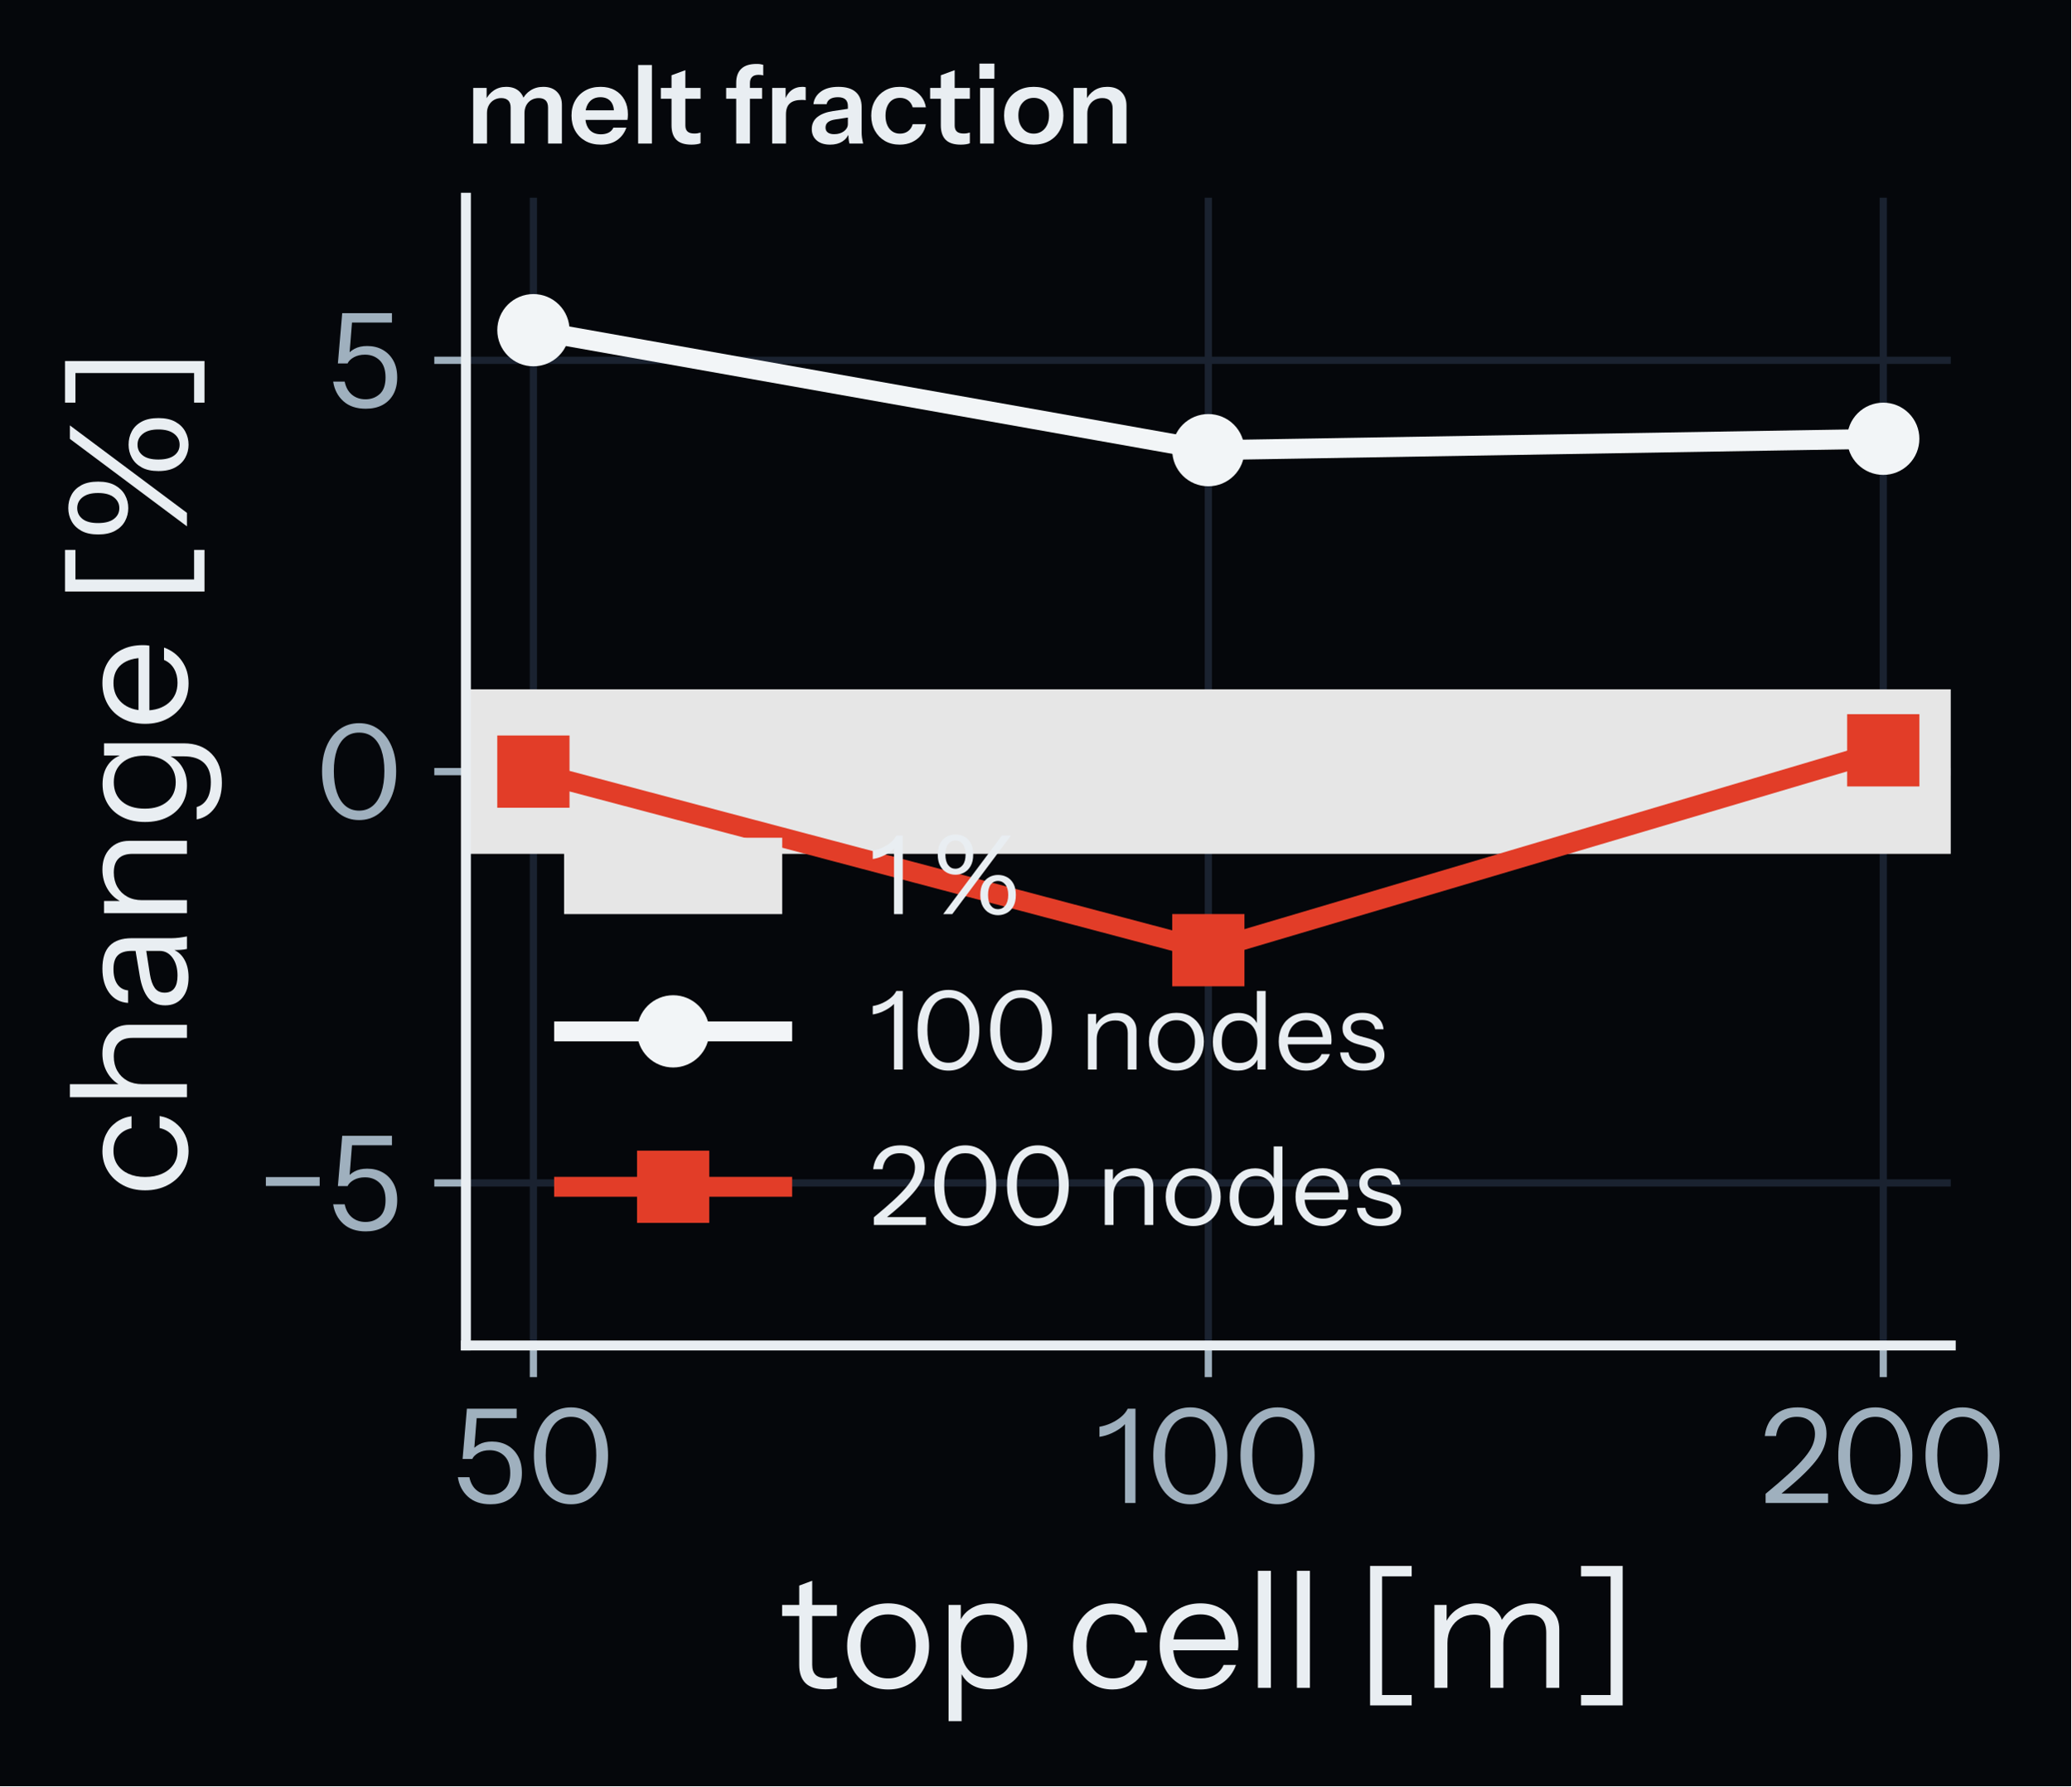
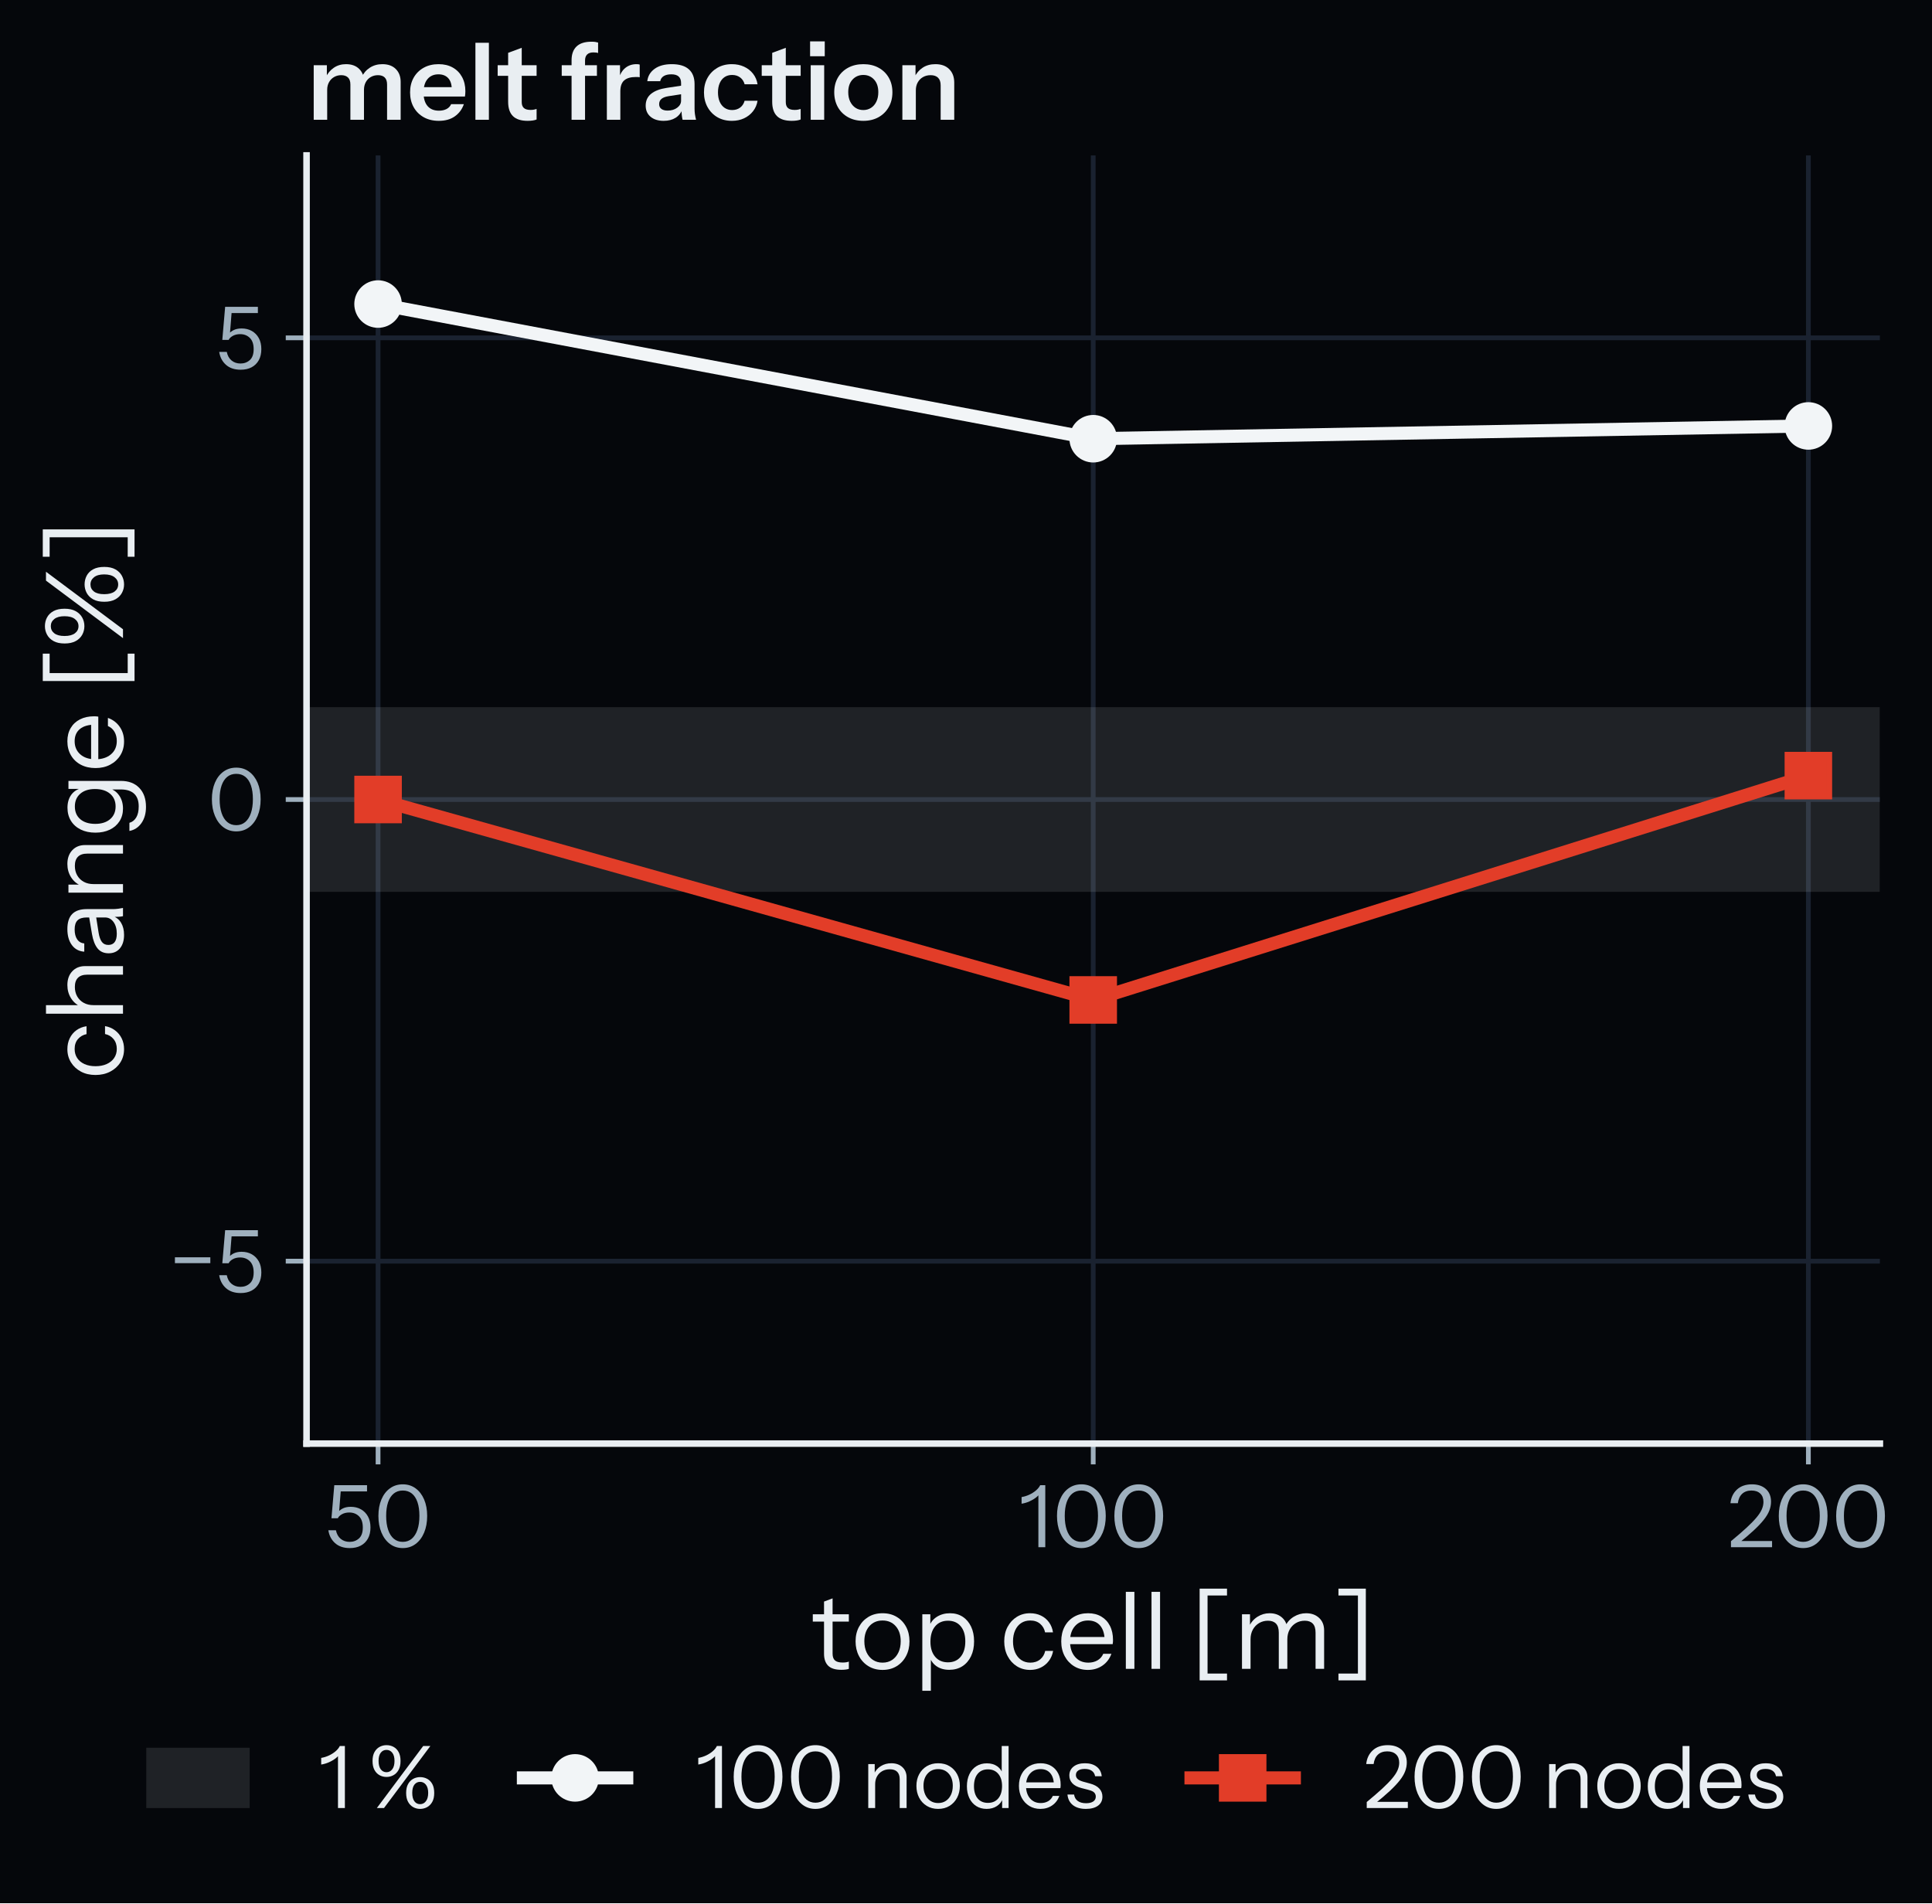
- <svg xmlns="http://www.w3.org/2000/svg" xmlns:xlink="http://www.w3.org/1999/xlink" width="229.352pt" height="197.797pt" viewBox="0 0 229.352 197.797" version="1.1">
+ <svg xmlns="http://www.w3.org/2000/svg" xmlns:xlink="http://www.w3.org/1999/xlink" width="325.161pt" height="320.35pt" viewBox="0 0 325.161 320.35" version="1.1">
  <defs>
    <style type="text/css">*{stroke-linejoin: round; stroke-linecap: butt}</style>
  </defs>
  <g id="figure_1">
    <g id="patch_1">
-       <path d="M 0 197.797  L 229.352 197.797  L 229.352 0  L 0 0  z " style="fill: #05070b" />
+       <path d="M 0 320.35  L 325.161 320.35  L 325.161 0  L 0 0  z " style="fill: #05070b" />
    </g>
    <g id="axes_1">
      <g id="patch_2">
-         <path d="M 51.593 148.995  L 216.019 148.995  L 216.019 21.897  L 51.593 21.897  z " style="fill: #05070b" />
+         <path d="M 51.593 242.985  L 316.39 242.985  L 316.39 26.16  L 51.593 26.16  z " style="fill: #05070b" />
      </g>
      <g id="matplotlib.axis_1">
        <g id="xtick_1">
          <g id="line2d_1">
-             <path d="M 208.545 148.995  L 208.545 21.897  " clip-path="url(#p6bd23b19f1)" style="fill: none; stroke: #1a2230; stroke-width: 0.8; stroke-linecap: square" />
+             <path d="M 304.354 242.985  L 304.354 26.16  " clip-path="url(#pf2c0bc18b1)" style="fill: none; stroke: #1a2230; stroke-width: 0.8; stroke-linecap: square" />
          </g>
          <g id="line2d_2">
            <defs>
              <path id="m2e974000b8" d="M 0 0  L 0 3.5  " style="stroke: #9fb0be; stroke-width: 0.8" />
            </defs>
            <g>
-               <use xlink:href="#m2e974000b8" x="208.545" y="148.995" style="fill: #9fb0be; stroke: #9fb0be; stroke-width: 0.8" />
+               <use xlink:href="#m2e974000b8" x="304.354" y="242.985" style="fill: #9fb0be; stroke: #9fb0be; stroke-width: 0.8" />
            </g>
          </g>
          <g id="text_1">
-             <g style="fill: #9fb0be" transform="translate(194.9376 166.4347) scale(0.145 -0.145)">
+             <g style="fill: #9fb0be" transform="translate(290.7467 260.425) scale(0.145 -0.145)">
              <defs>
                <path id="InstrumentSans-Regular-32" d="M 256 0  L 256 448  Q 947 1018 1411 1446  Q 1875 1875 2153 2208  Q 2432 2541 2550 2819  Q 2669 3098 2669 3366  Q 2669 3763 2432 3987  Q 2195 4211 1779 4211  Q 1350 4211 1088 3968  Q 826 3725 768 3270  L 218 3270  Q 282 3898 701 4285  Q 1120 4672 1818 4672  Q 2464 4672 2848 4326  Q 3232 3981 3232 3379  Q 3232 3053 3107 2726  Q 2982 2400 2697 2041  Q 2413 1683 1949 1251  Q 1485 819 800 275  L 678 461  L 3309 461  L 3309 0  L 256 0  z " transform="scale(0.015625)" />
                <path id="InstrumentSans-Regular-30" d="M 2131 -64  Q 1587 -64 1180 240  Q 774 544 547 1085  Q 320 1626 320 2323  Q 320 3021 544 3549  Q 768 4077 1177 4374  Q 1587 4672 2131 4672  Q 2675 4672 3081 4374  Q 3488 4077 3715 3549  Q 3942 3021 3942 2323  Q 3942 1619 3715 1081  Q 3488 544 3081 240  Q 2675 -64 2131 -64  z M 2131 397  Q 2522 397 2797 630  Q 3072 864 3219 1296  Q 3366 1728 3366 2330  Q 3366 2925 3222 3347  Q 3078 3770 2803 3990  Q 2528 4211 2131 4211  Q 1734 4211 1459 3987  Q 1184 3763 1040 3344  Q 896 2925 896 2330  Q 896 1728 1043 1293  Q 1190 858 1465 627  Q 1741 397 2131 397  z " transform="scale(0.015625)" />
              </defs>
              <use xlink:href="#InstrumentSans-Regular-32" />
              <use xlink:href="#InstrumentSans-Regular-30" transform="translate(54.49999 0)" />
              <use xlink:href="#InstrumentSans-Regular-30" transform="translate(121.1 0)" />
            </g>
          </g>
        </g>
        <g id="xtick_2">
          <g id="line2d_3">
-             <path d="M 133.806 148.995  L 133.806 21.897  " clip-path="url(#p6bd23b19f1)" style="fill: none; stroke: #1a2230; stroke-width: 0.8; stroke-linecap: square" />
+             <path d="M 183.991 242.985  L 183.991 26.16  " clip-path="url(#pf2c0bc18b1)" style="fill: none; stroke: #1a2230; stroke-width: 0.8; stroke-linecap: square" />
          </g>
          <g id="line2d_4">
            <g>
-               <use xlink:href="#m2e974000b8" x="133.806" y="148.995" style="fill: #9fb0be; stroke: #9fb0be; stroke-width: 0.8" />
+               <use xlink:href="#m2e974000b8" x="183.991" y="242.985" style="fill: #9fb0be; stroke: #9fb0be; stroke-width: 0.8" />
            </g>
          </g>
          <g id="text_2">
-             <g style="fill: #9fb0be" transform="translate(121.3153 166.4347) scale(0.145 -0.145)">
+             <g style="fill: #9fb0be" transform="translate(171.501 260.425) scale(0.145 -0.145)">
              <defs>
                <path id="InstrumentSans-Regular-31" d="M 1440 0  L 1440 4083  L 1574 4051  Q 1498 3878 1280 3705  Q 1062 3533 777 3405  Q 493 3277 192 3232  L 192 3725  Q 493 3776 768 3904  Q 1043 4032 1257 4214  Q 1472 4397 1574 4608  L 1952 4608  L 1952 0  L 1440 0  z " transform="scale(0.015625)" />
              </defs>
              <use xlink:href="#InstrumentSans-Regular-31" />
              <use xlink:href="#InstrumentSans-Regular-30" transform="translate(39.09999 0)" />
              <use xlink:href="#InstrumentSans-Regular-30" transform="translate(105.7 0)" />
            </g>
          </g>
        </g>
        <g id="xtick_3">
          <g id="line2d_5">
-             <path d="M 59.066 148.995  L 59.066 21.897  " clip-path="url(#p6bd23b19f1)" style="fill: none; stroke: #1a2230; stroke-width: 0.8; stroke-linecap: square" />
+             <path d="M 63.629 242.985  L 63.629 26.16  " clip-path="url(#pf2c0bc18b1)" style="fill: none; stroke: #1a2230; stroke-width: 0.8; stroke-linecap: square" />
          </g>
          <g id="line2d_6">
            <g>
-               <use xlink:href="#m2e974000b8" x="59.066" y="148.995" style="fill: #9fb0be; stroke: #9fb0be; stroke-width: 0.8" />
+               <use xlink:href="#m2e974000b8" x="63.629" y="242.985" style="fill: #9fb0be; stroke: #9fb0be; stroke-width: 0.8" />
            </g>
          </g>
          <g id="text_3">
-             <g style="fill: #9fb0be" transform="translate(50.07643 166.4347) scale(0.145 -0.145)">
+             <g style="fill: #9fb0be" transform="translate(54.63877 260.425) scale(0.145 -0.145)">
              <defs>
                <path id="InstrumentSans-Regular-35" d="M 1869 -64  Q 1184 -64 774 304  Q 365 672 275 1261  L 838 1261  Q 922 845 1194 621  Q 1466 397 1856 397  Q 2266 397 2550 653  Q 2835 909 2835 1466  Q 2835 2022 2550 2300  Q 2266 2579 1830 2579  Q 1517 2579 1286 2451  Q 1056 2323 979 2150  L 506 2150  L 717 4608  L 3149 4608  L 3149 4147  L 1030 4147  L 1210 4339  L 1062 2483  L 941 2528  Q 1056 2720 1312 2861  Q 1568 3002 1939 3002  Q 2368 3002 2697 2816  Q 3027 2630 3216 2288  Q 3405 1946 3405 1466  Q 3405 986 3216 643  Q 3027 301 2684 118  Q 2342 -64 1869 -64  z " transform="scale(0.015625)" />
              </defs>
              <use xlink:href="#InstrumentSans-Regular-35" />
              <use xlink:href="#InstrumentSans-Regular-30" transform="translate(57.39999 0)" />
            </g>
          </g>
        </g>
        <g id="text_4">
-           <g style="fill: #e9eef2" transform="translate(86.30396 186.9072) scale(0.18 -0.18)">
+           <g style="fill: #e9eef2" transform="translate(136.4897 280.8975) scale(0.18 -0.18)">
            <defs>
              <path id="InstrumentSans-Regular-74" d="M 1818 -58  Q 1274 -58 1027 188  Q 781 435 781 902  L 781 4026  L 1293 4218  L 1293 909  Q 1293 634 1433 506  Q 1574 378 1894 378  Q 2022 378 2115 394  Q 2208 410 2266 435  L 2266 0  Q 2202 -26 2083 -42  Q 1965 -58 1818 -58  z M 109 2829  L 109 3264  L 2266 3264  L 2266 2829  L 109 2829  z " transform="scale(0.015625)" />
              <path id="InstrumentSans-Regular-6f" d="M 1869 -64  Q 1389 -64 1024 160  Q 659 384 457 771  Q 256 1158 256 1645  Q 256 2138 461 2515  Q 666 2893 1027 3110  Q 1389 3328 1869 3328  Q 2355 3328 2716 3110  Q 3078 2893 3280 2515  Q 3482 2138 3482 1645  Q 3482 1158 3280 771  Q 3078 384 2716 160  Q 2355 -64 1869 -64  z M 1869 371  Q 2202 371 2445 534  Q 2688 698 2822 986  Q 2957 1274 2957 1651  Q 2957 2214 2659 2553  Q 2362 2893 1869 2893  Q 1382 2893 1081 2553  Q 781 2214 781 1651  Q 781 1274 915 986  Q 1050 698 1296 534  Q 1542 371 1869 371  z " transform="scale(0.015625)" />
              <path id="InstrumentSans-Regular-70" d="M 2125 -58  Q 1664 -58 1350 166  Q 1037 390 922 800  L 1024 813  L 1024 -1312  L 512 -1312  L 512 3264  L 992 3264  L 992 2502  L 922 2522  Q 1043 2899 1382 3113  Q 1722 3328 2170 3328  Q 2605 3328 2928 3117  Q 3251 2906 3430 2528  Q 3610 2150 3610 1645  Q 3610 1133 3424 749  Q 3238 365 2905 153  Q 2573 -58 2125 -58  z M 2048 390  Q 2534 390 2809 726  Q 3085 1062 3085 1645  Q 3085 2221 2809 2550  Q 2534 2880 2048 2880  Q 1562 2880 1280 2544  Q 998 2208 998 1626  Q 998 1056 1280 723  Q 1562 390 2048 390  z " transform="scale(0.015625)" />
              <path id="InstrumentSans-Regular-20" transform="scale(0.015625)" />
              <path id="InstrumentSans-Regular-63" d="M 1805 -64  Q 1357 -64 1008 157  Q 659 378 457 765  Q 256 1152 256 1645  Q 256 2138 457 2515  Q 659 2893 1008 3110  Q 1357 3328 1798 3328  Q 2163 3328 2454 3187  Q 2746 3046 2934 2787  Q 3123 2528 3174 2182  L 2701 2182  Q 2637 2496 2406 2694  Q 2176 2893 1811 2893  Q 1498 2893 1267 2739  Q 1037 2586 909 2304  Q 781 2022 781 1645  Q 781 1267 909 979  Q 1037 691 1270 531  Q 1504 371 1818 371  Q 2170 371 2406 566  Q 2643 762 2707 1075  L 3181 1075  Q 3123 736 2928 477  Q 2733 218 2445 77  Q 2157 -64 1805 -64  z " transform="scale(0.015625)" />
              <path id="InstrumentSans-Regular-65" d="M 1850 -64  Q 1382 -64 1024 157  Q 666 378 461 762  Q 256 1146 256 1645  Q 256 2144 457 2525  Q 659 2906 1024 3117  Q 1389 3328 1862 3328  Q 2317 3328 2653 3129  Q 2989 2931 3171 2572  Q 3354 2214 3354 1728  Q 3354 1664 3350 1606  Q 3347 1549 3334 1478  L 640 1478  L 640 1907  L 3021 1907  L 2854 1670  Q 2854 2259 2595 2576  Q 2336 2893 1862 2893  Q 1376 2893 1078 2557  Q 781 2221 781 1651  Q 781 1069 1078 720  Q 1376 371 1875 371  Q 2189 371 2425 508  Q 2662 646 2771 902  L 3258 902  Q 3098 454 2723 195  Q 2349 -64 1850 -64  z " transform="scale(0.015625)" />
              <path id="InstrumentSans-Regular-6c" d="M 512 0  L 512 4608  L 1024 4608  L 1024 0  L 512 0  z " transform="scale(0.015625)" />
              <path id="InstrumentSans-Regular-5b" d="M 576 -691  L 576 4800  L 2214 4800  L 2214 4390  L 1050 4390  L 1050 -282  L 2214 -282  L 2214 -691  L 576 -691  z " transform="scale(0.015625)" />
              <path id="InstrumentSans-Regular-6d" d="M 512 0  L 512 3264  L 992 3264  L 992 2496  L 1024 2496  L 1024 0  L 512 0  z M 2714 0  L 2714 2163  Q 2714 2534 2547 2707  Q 2381 2880 2067 2880  Q 1773 2880 1536 2739  Q 1299 2598 1161 2348  Q 1024 2099 1024 1766  L 941 2541  Q 1107 2906 1440 3117  Q 1773 3328 2163 3328  Q 2637 3328 2931 3049  Q 3226 2771 3226 2298  L 3226 0  L 2714 0  z M 4915 0  L 4915 2163  Q 4915 2534 4748 2707  Q 4582 2880 4269 2880  Q 3974 2880 3737 2739  Q 3501 2598 3363 2348  Q 3226 2099 3226 1766  L 3098 2541  Q 3264 2906 3609 3117  Q 3955 3328 4352 3328  Q 4826 3328 5126 3049  Q 5427 2771 5427 2298  L 5427 0  L 4915 0  z " transform="scale(0.015625)" />
              <path id="InstrumentSans-Regular-5d" d="M 2022 4800  L 2022 -691  L 384 -691  L 384 -282  L 1549 -282  L 1549 4390  L 384 4390  L 384 4800  L 2022 4800  z " transform="scale(0.015625)" />
            </defs>
            <use xlink:href="#InstrumentSans-Regular-74" />
            <use xlink:href="#InstrumentSans-Regular-6f" transform="translate(37.7 0)" />
            <use xlink:href="#InstrumentSans-Regular-70" transform="translate(96.09999 0)" />
            <use xlink:href="#InstrumentSans-Regular-20" transform="translate(156.7 0)" />
            <use xlink:href="#InstrumentSans-Regular-63" transform="translate(176.7 0)" />
            <use xlink:href="#InstrumentSans-Regular-65" transform="translate(230 0)" />
            <use xlink:href="#InstrumentSans-Regular-6c" transform="translate(286.3999 0)" />
            <use xlink:href="#InstrumentSans-Regular-6c" transform="translate(310.3999 0)" />
            <use xlink:href="#InstrumentSans-Regular-20" transform="translate(334.3999 0)" />
            <use xlink:href="#InstrumentSans-Regular-5b" transform="translate(354.3999 0)" />
            <use xlink:href="#InstrumentSans-Regular-6d" transform="translate(394.9999 0)" />
            <use xlink:href="#InstrumentSans-Regular-5d" transform="translate(487.1999 0)" />
          </g>
        </g>
      </g>
      <g id="matplotlib.axis_2">
        <g id="ytick_1">
          <g id="line2d_7">
-             <path d="M 51.593 130.996  L 216.019 130.996  " clip-path="url(#p6bd23b19f1)" style="fill: none; stroke: #1a2230; stroke-width: 0.8; stroke-linecap: square" />
+             <path d="M 51.593 212.279  L 316.39 212.279  " clip-path="url(#pf2c0bc18b1)" style="fill: none; stroke: #1a2230; stroke-width: 0.8; stroke-linecap: square" />
          </g>
          <g id="line2d_8">
            <defs>
              <path id="m2f46859ac6" d="M 0 0  L -3.5 0  " style="stroke: #9fb0be; stroke-width: 0.8" />
            </defs>
            <g>
-               <use xlink:href="#m2f46859ac6" x="51.593" y="130.996" style="fill: #9fb0be; stroke: #9fb0be; stroke-width: 0.8" />
+               <use xlink:href="#m2f46859ac6" x="51.593" y="212.279" style="fill: #9fb0be; stroke: #9fb0be; stroke-width: 0.8" />
            </g>
          </g>
          <g id="text_5">
-             <g style="fill: #9fb0be" transform="translate(28.57 136.2156) scale(0.145 -0.145)">
+             <g style="fill: #9fb0be" transform="translate(28.57 217.4992) scale(0.145 -0.145)">
              <defs>
                <path id="InstrumentSans-Regular-2212" d="M 384 2157  L 384 2592  L 3014 2592  L 3014 2157  L 384 2157  z " transform="scale(0.015625)" />
              </defs>
              <use xlink:href="#InstrumentSans-Regular-2212" />
              <use xlink:href="#InstrumentSans-Regular-35" transform="translate(53.09999 0)" />
            </g>
          </g>
        </g>
        <g id="ytick_2">
          <g id="line2d_9">
-             <path d="M 51.593 85.446  L 216.019 85.446  " clip-path="url(#p6bd23b19f1)" style="fill: none; stroke: #1a2230; stroke-width: 0.8; stroke-linecap: square" />
+             <path d="M 51.593 134.572  L 316.39 134.572  " clip-path="url(#pf2c0bc18b1)" style="fill: none; stroke: #1a2230; stroke-width: 0.8; stroke-linecap: square" />
          </g>
          <g id="line2d_10">
            <g>
-               <use xlink:href="#m2f46859ac6" x="51.593" y="85.446" style="fill: #9fb0be; stroke: #9fb0be; stroke-width: 0.8" />
+               <use xlink:href="#m2f46859ac6" x="51.593" y="134.572" style="fill: #9fb0be; stroke: #9fb0be; stroke-width: 0.8" />
            </g>
          </g>
          <g id="text_6">
-             <g style="fill: #9fb0be" transform="translate(34.93641 90.66561) scale(0.145 -0.145)">
+             <g style="fill: #9fb0be" transform="translate(34.93641 139.7925) scale(0.145 -0.145)">
              <use xlink:href="#InstrumentSans-Regular-30" />
            </g>
          </g>
        </g>
        <g id="ytick_3">
          <g id="line2d_11">
-             <path d="M 51.593 39.896  L 216.019 39.896  " clip-path="url(#p6bd23b19f1)" style="fill: none; stroke: #1a2230; stroke-width: 0.8; stroke-linecap: square" />
+             <path d="M 51.593 56.866  L 316.39 56.866  " clip-path="url(#pf2c0bc18b1)" style="fill: none; stroke: #1a2230; stroke-width: 0.8; stroke-linecap: square" />
          </g>
          <g id="line2d_12">
            <g>
-               <use xlink:href="#m2f46859ac6" x="51.593" y="39.896" style="fill: #9fb0be; stroke: #9fb0be; stroke-width: 0.8" />
+               <use xlink:href="#m2f46859ac6" x="51.593" y="56.866" style="fill: #9fb0be; stroke: #9fb0be; stroke-width: 0.8" />
            </g>
          </g>
          <g id="text_7">
-             <g style="fill: #9fb0be" transform="translate(36.26859 45.11563) scale(0.145 -0.145)">
+             <g style="fill: #9fb0be" transform="translate(36.26859 62.08585) scale(0.145 -0.145)">
              <use xlink:href="#InstrumentSans-Regular-35" />
            </g>
          </g>
        </g>
        <g id="text_8">
-           <g style="fill: #e9eef2" transform="translate(20.7 132.5325) rotate(-90) scale(0.18 -0.18)">
+           <g style="fill: #e9eef2" transform="translate(20.7 181.6594) rotate(-90) scale(0.18 -0.18)">
            <defs>
              <path id="InstrumentSans-Regular-68" d="M 512 0  L 512 4608  L 1024 4608  L 1024 0  L 512 0  z M 2848 0  L 2848 2138  Q 2848 2509 2662 2694  Q 2477 2880 2112 2880  Q 1792 2880 1545 2739  Q 1299 2598 1161 2348  Q 1024 2099 1024 1766  L 941 2541  Q 1107 2906 1449 3117  Q 1792 3328 2227 3328  Q 2739 3328 3049 3037  Q 3360 2746 3360 2272  L 3360 0  L 2848 0  z " transform="scale(0.015625)" />
              <path id="InstrumentSans-Regular-61" d="M 2515 0  Q 2490 109 2480 249  Q 2470 390 2470 608  L 2438 608  L 2438 2170  Q 2438 2541 2268 2717  Q 2099 2893 1722 2893  Q 1350 2893 1129 2742  Q 909 2592 883 2317  L 390 2317  Q 422 2790 787 3059  Q 1152 3328 1741 3328  Q 2349 3328 2643 3040  Q 2938 2752 2938 2176  L 2938 608  Q 2938 467 2957 316  Q 2976 166 3008 0  L 2515 0  z M 1395 -64  Q 890 -64 592 182  Q 294 429 294 858  Q 294 1286 588 1523  Q 883 1760 1446 1856  L 2586 2048  L 2586 1626  L 1523 1459  Q 1165 1402 979 1267  Q 794 1133 794 877  Q 794 627 963 499  Q 1133 371 1466 371  Q 1894 371 2166 566  Q 2438 762 2438 1075  L 2522 621  Q 2419 294 2121 115  Q 1824 -64 1395 -64  z " transform="scale(0.015625)" />
              <path id="InstrumentSans-Regular-6e" d="M 512 0  L 512 3264  L 992 3264  L 992 2496  L 1024 2496  L 1024 0  L 512 0  z M 2848 0  L 2848 2138  Q 2848 2509 2662 2694  Q 2477 2880 2112 2880  Q 1792 2880 1545 2739  Q 1299 2598 1161 2348  Q 1024 2099 1024 1766  L 941 2541  Q 1107 2906 1449 3117  Q 1792 3328 2227 3328  Q 2739 3328 3049 3037  Q 3360 2746 3360 2272  L 3360 0  L 2848 0  z " transform="scale(0.015625)" />
              <path id="InstrumentSans-Regular-67" d="M 1811 -1376  Q 1229 -1376 841 -1104  Q 454 -832 371 -384  L 858 -384  Q 928 -640 1174 -790  Q 1421 -941 1843 -941  Q 2342 -941 2598 -669  Q 2854 -397 2854 128  L 2854 826  L 2918 813  Q 2810 442 2483 221  Q 2157 0 1709 0  Q 1280 0 953 208  Q 627 416 448 787  Q 269 1158 269 1651  Q 269 2150 454 2528  Q 640 2906 976 3114  Q 1312 3322 1760 3322  Q 2221 3322 2531 3098  Q 2842 2874 2944 2458  L 2886 2451  L 2886 3264  L 3366 3264  L 3366 128  Q 3366 -570 2950 -973  Q 2534 -1376 1811 -1376  z M 1837 442  Q 2317 442 2598 774  Q 2880 1107 2880 1677  Q 2880 2234 2598 2557  Q 2317 2880 1837 2880  Q 1350 2880 1072 2553  Q 794 2227 794 1658  Q 794 1101 1075 771  Q 1357 442 1837 442  z " transform="scale(0.015625)" />
              <path id="InstrumentSans-Regular-25" d="M 544 0  L 3987 4608  L 4518 4608  L 1075 0  L 544 0  z M 3757 -64  Q 3488 -64 3251 64  Q 3014 192 2867 454  Q 2720 717 2720 1120  Q 2720 1523 2864 1782  Q 3008 2042 3245 2170  Q 3482 2298 3757 2298  Q 4045 2298 4285 2170  Q 4525 2042 4665 1782  Q 4806 1523 4806 1120  Q 4806 717 4659 454  Q 4512 192 4272 64  Q 4032 -64 3757 -64  z M 3757 288  Q 4019 288 4188 505  Q 4358 723 4358 1126  Q 4358 1523 4188 1734  Q 4019 1946 3757 1946  Q 3494 1946 3334 1738  Q 3174 1530 3174 1126  Q 3174 717 3334 502  Q 3494 288 3757 288  z M 1261 2310  Q 986 2310 749 2438  Q 512 2566 368 2828  Q 224 3091 224 3494  Q 224 3898 368 4157  Q 512 4416 749 4544  Q 986 4672 1261 4672  Q 1549 4672 1785 4544  Q 2022 4416 2163 4157  Q 2304 3898 2304 3494  Q 2304 3091 2157 2828  Q 2010 2566 1773 2438  Q 1536 2310 1261 2310  z M 1261 2662  Q 1517 2662 1686 2876  Q 1856 3091 1856 3501  Q 1856 3898 1689 4109  Q 1523 4320 1261 4320  Q 998 4320 835 4112  Q 672 3904 672 3501  Q 672 3091 835 2876  Q 998 2662 1261 2662  z " transform="scale(0.015625)" />
            </defs>
            <use xlink:href="#InstrumentSans-Regular-63" />
            <use xlink:href="#InstrumentSans-Regular-68" transform="translate(53.29999 0)" />
            <use xlink:href="#InstrumentSans-Regular-61" transform="translate(113.2 0)" />
            <use xlink:href="#InstrumentSans-Regular-6e" transform="translate(166.5 0)" />
            <use xlink:href="#InstrumentSans-Regular-67" transform="translate(226.4 0)" />
            <use xlink:href="#InstrumentSans-Regular-65" transform="translate(287 0)" />
            <use xlink:href="#InstrumentSans-Regular-20" transform="translate(343.3999 0)" />
            <use xlink:href="#InstrumentSans-Regular-5b" transform="translate(363.3999 0)" />
            <use xlink:href="#InstrumentSans-Regular-25" transform="translate(403.9999 0)" />
            <use xlink:href="#InstrumentSans-Regular-5d" transform="translate(482.5999 0)" />
          </g>
        </g>
      </g>
      <g id="patch_3">
-         <path d="M 51.593 94.556  L 216.019 94.556  L 216.019 76.336  L 51.593 76.336  z " clip-path="url(#p6bd23b19f1)" style="fill: #e6e6e6" />
+         <path d="M 51.593 150.114  L 316.39 150.114  L 316.39 119.031  L 51.593 119.031  z " clip-path="url(#pf2c0bc18b1)" style="fill: #e9eef2; opacity: 0.12" />
      </g>
      <g id="line2d_13">
-         <path d="M 208.545 48.587  L 133.806 49.849  L 59.066 36.562  " clip-path="url(#p6bd23b19f1)" style="fill: none; stroke: #f2f5f7; stroke-width: 2.2; stroke-linecap: square" />
+         <path d="M 304.354 71.693  L 183.991 73.845  L 63.629 51.178  " clip-path="url(#pf2c0bc18b1)" style="fill: none; stroke: #f2f5f7; stroke-width: 2.2; stroke-linecap: square" />
        <defs>
          <path id="m25a5a5b916" d="M 0 3.5  C 0.928 3.5 1.819 3.131 2.475 2.475  C 3.131 1.819 3.5 0.928 3.5 0  C 3.5 -0.928 3.131 -1.819 2.475 -2.475  C 1.819 -3.131 0.928 -3.5 0 -3.5  C -0.928 -3.5 -1.819 -3.131 -2.475 -2.475  C -3.131 -1.819 -3.5 -0.928 -3.5 0  C -3.5 0.928 -3.131 1.819 -2.475 2.475  C -1.819 3.131 -0.928 3.5 0 3.5  z " style="stroke: #f2f5f7" />
        </defs>
-         <g clip-path="url(#p6bd23b19f1)">
-           <use xlink:href="#m25a5a5b916" x="208.545" y="48.587" style="fill: #f2f5f7; stroke: #f2f5f7" />
-           <use xlink:href="#m25a5a5b916" x="133.806" y="49.849" style="fill: #f2f5f7; stroke: #f2f5f7" />
-           <use xlink:href="#m25a5a5b916" x="59.066" y="36.562" style="fill: #f2f5f7; stroke: #f2f5f7" />
+         <g clip-path="url(#pf2c0bc18b1)">
+           <use xlink:href="#m25a5a5b916" x="304.354" y="71.693" style="fill: #f2f5f7; stroke: #f2f5f7" />
+           <use xlink:href="#m25a5a5b916" x="183.991" y="73.845" style="fill: #f2f5f7; stroke: #f2f5f7" />
+           <use xlink:href="#m25a5a5b916" x="63.629" y="51.178" style="fill: #f2f5f7; stroke: #f2f5f7" />
        </g>
      </g>
      <g id="line2d_14">
-         <path d="M 208.545 83.087  L 133.806 105.221  L 59.066 85.446  " clip-path="url(#p6bd23b19f1)" style="fill: none; stroke: #e23d28; stroke-width: 2.2; stroke-linecap: square" />
+         <path d="M 304.354 130.55  L 183.991 168.309  L 63.629 134.572  " clip-path="url(#pf2c0bc18b1)" style="fill: none; stroke: #e23d28; stroke-width: 2.2; stroke-linecap: square" />
        <defs>
          <path id="mf7014047b5" d="M -3.5 3.5  L 3.5 3.5  L 3.5 -3.5  L -3.5 -3.5  z " style="stroke: #e23d28; stroke-linejoin: miter" />
        </defs>
-         <g clip-path="url(#p6bd23b19f1)">
-           <use xlink:href="#mf7014047b5" x="208.545" y="83.087" style="fill: #e23d28; stroke: #e23d28; stroke-linejoin: miter" />
-           <use xlink:href="#mf7014047b5" x="133.806" y="105.221" style="fill: #e23d28; stroke: #e23d28; stroke-linejoin: miter" />
-           <use xlink:href="#mf7014047b5" x="59.066" y="85.446" style="fill: #e23d28; stroke: #e23d28; stroke-linejoin: miter" />
+         <g clip-path="url(#pf2c0bc18b1)">
+           <use xlink:href="#mf7014047b5" x="304.354" y="130.55" style="fill: #e23d28; stroke: #e23d28; stroke-linejoin: miter" />
+           <use xlink:href="#mf7014047b5" x="183.991" y="168.309" style="fill: #e23d28; stroke: #e23d28; stroke-linejoin: miter" />
+           <use xlink:href="#mf7014047b5" x="63.629" y="134.572" style="fill: #e23d28; stroke: #e23d28; stroke-linejoin: miter" />
        </g>
      </g>
      <g id="patch_4">
-         <path d="M 51.593 148.995  L 51.593 21.897  " style="fill: none; stroke: #e9eef2; stroke-width: 1.1; stroke-linejoin: miter; stroke-linecap: square" />
+         <path d="M 51.593 242.985  L 51.593 26.16  " style="fill: none; stroke: #e9eef2; stroke-width: 1.1; stroke-linejoin: miter; stroke-linecap: square" />
      </g>
      <g id="patch_5">
-         <path d="M 51.593 148.995  L 216.019 148.995  " style="fill: none; stroke: #e9eef2; stroke-width: 1.1; stroke-linejoin: miter; stroke-linecap: square" />
+         <path d="M 51.593 242.985  L 316.39 242.985  " style="fill: none; stroke: #e9eef2; stroke-width: 1.1; stroke-linejoin: miter; stroke-linecap: square" />
      </g>
      <g id="text_9">
-         <g style="fill: #e9eef2" transform="translate(51.5925 15.89652) scale(0.120785 -0.120785)">
+         <g style="fill: #e9eef2" transform="translate(51.5925 20.16) scale(0.18 -0.18)">
          <defs>
            <path id="InstrumentSans-SemiBold-6d" d="M 429 0  L 429 3264  L 1216 3264  L 1216 2496  L 1235 2496  L 1235 0  L 429 0  z M 2624 0  L 2624 2106  Q 2624 2394 2480 2531  Q 2336 2669 2074 2669  Q 1843 2669 1651 2560  Q 1459 2451 1347 2252  Q 1235 2054 1235 1792  L 1152 2541  Q 1318 2899 1632 3113  Q 1946 3328 2362 3328  Q 2861 3328 3149 3043  Q 3437 2758 3437 2310  L 3437 0  L 2624 0  z M 4819 0  L 4819 2106  Q 4819 2394 4678 2531  Q 4538 2669 4275 2669  Q 4038 2669 3846 2560  Q 3654 2451 3545 2252  Q 3437 2054 3437 1792  L 3296 2541  Q 3456 2899 3782 3113  Q 4109 3328 4538 3328  Q 5050 3328 5341 3037  Q 5632 2746 5632 2266  L 5632 0  L 4819 0  z " transform="scale(0.015625)" />
            <path id="InstrumentSans-SemiBold-65" d="M 1894 -64  Q 1376 -64 989 153  Q 602 371 387 755  Q 173 1139 173 1638  Q 173 2138 387 2518  Q 602 2899 986 3113  Q 1370 3328 1882 3328  Q 2368 3328 2726 3126  Q 3085 2925 3283 2560  Q 3482 2195 3482 1709  Q 3482 1619 3475 1542  Q 3469 1466 3456 1389  L 672 1389  L 672 1952  L 2835 1952  L 2669 1798  Q 2669 2259 2457 2489  Q 2246 2720 1869 2720  Q 1459 2720 1219 2438  Q 979 2157 979 1626  Q 979 1101 1219 822  Q 1459 544 1901 544  Q 2157 544 2349 640  Q 2541 736 2630 934  L 3392 934  Q 3232 474 2851 205  Q 2470 -64 1894 -64  z " transform="scale(0.015625)" />
            <path id="InstrumentSans-SemiBold-6c" d="M 429 0  L 429 4608  L 1235 4608  L 1235 0  L 429 0  z " transform="scale(0.015625)" />
            <path id="InstrumentSans-SemiBold-74" d="M 1894 -64  Q 1293 -64 1008 221  Q 723 506 723 1075  L 723 4006  L 1536 4307  L 1536 1056  Q 1536 819 1664 704  Q 1792 589 2067 589  Q 2176 589 2262 605  Q 2349 621 2426 646  L 2426 19  Q 2349 -19 2208 -41  Q 2067 -64 1894 -64  z M 96 2630  L 96 3264  L 2426 3264  L 2426 2630  L 96 2630  z " transform="scale(0.015625)" />
            <path id="InstrumentSans-SemiBold-20" transform="scale(0.015625)" />
            <path id="InstrumentSans-SemiBold-66" d="M 685 0  L 685 3565  Q 685 4102 982 4387  Q 1280 4672 1875 4672  Q 2010 4672 2099 4659  Q 2189 4646 2272 4621  L 2272 3994  Q 2227 4013 2156 4022  Q 2086 4032 1997 4032  Q 1741 4032 1616 3907  Q 1491 3782 1491 3546  L 1491 0  L 685 0  z M 96 2630  L 96 3264  L 2202 3264  L 2202 2630  L 96 2630  z " transform="scale(0.015625)" />
            <path id="InstrumentSans-SemiBold-72" d="M 429 0  L 429 3264  L 1216 3264  L 1216 2477  L 1235 2477  L 1235 0  L 429 0  z M 1235 1702  L 1152 2477  Q 1267 2893 1542 3110  Q 1818 3328 2202 3328  Q 2336 3328 2394 3302  L 2394 2541  Q 2362 2554 2304 2557  Q 2246 2560 2163 2560  Q 1696 2560 1465 2355  Q 1235 2150 1235 1702  z " transform="scale(0.015625)" />
            <path id="InstrumentSans-SemiBold-61" d="M 2464 0  Q 2432 128 2416 281  Q 2400 435 2400 653  L 2374 653  L 2374 2202  Q 2374 2458 2230 2589  Q 2086 2720 1792 2720  Q 1504 2720 1334 2614  Q 1165 2509 1126 2310  L 352 2310  Q 403 2765 787 3046  Q 1171 3328 1818 3328  Q 2490 3328 2835 3024  Q 3181 2720 3181 2131  L 3181 653  Q 3181 499 3203 339  Q 3226 179 3270 0  L 2464 0  z M 1331 -64  Q 838 -64 547 182  Q 256 429 256 845  Q 256 1293 582 1555  Q 909 1818 1504 1907  L 2522 2061  L 2522 1549  L 1638 1414  Q 1350 1370 1206 1254  Q 1062 1139 1062 934  Q 1062 749 1196 649  Q 1331 550 1568 550  Q 1914 550 2144 723  Q 2374 896 2374 1146  L 2464 653  Q 2336 301 2045 118  Q 1754 -64 1331 -64  z " transform="scale(0.015625)" />
            <path id="InstrumentSans-SemiBold-63" d="M 1843 -64  Q 1350 -64 976 153  Q 602 371 387 758  Q 173 1146 173 1638  Q 173 2131 387 2512  Q 602 2893 976 3110  Q 1350 3328 1843 3328  Q 2246 3328 2572 3177  Q 2899 3027 3110 2755  Q 3322 2483 3379 2125  L 2605 2125  Q 2534 2387 2336 2534  Q 2138 2682 1856 2682  Q 1594 2682 1405 2554  Q 1216 2426 1113 2189  Q 1011 1952 1011 1638  Q 1011 1318 1113 1081  Q 1216 845 1408 713  Q 1600 582 1856 582  Q 2138 582 2336 729  Q 2534 877 2605 1139  L 3379 1139  Q 3322 781 3107 509  Q 2893 237 2569 86  Q 2246 -64 1843 -64  z " transform="scale(0.015625)" />
            <path id="InstrumentSans-SemiBold-69" d="M 429 0  L 429 3264  L 1235 3264  L 1235 0  L 429 0  z M 392 3802  L 392 4691  L 1269 4691  L 1269 3802  L 392 3802  z " transform="scale(0.015625)" />
            <path id="InstrumentSans-SemiBold-6f" d="M 1914 -64  Q 1395 -64 1001 153  Q 608 371 390 758  Q 173 1146 173 1645  Q 173 2144 390 2521  Q 608 2899 1001 3113  Q 1395 3328 1914 3328  Q 2438 3328 2828 3113  Q 3219 2899 3436 2521  Q 3654 2144 3654 1645  Q 3654 1146 3433 758  Q 3213 371 2822 153  Q 2432 -64 1914 -64  z M 1914 582  Q 2170 582 2374 713  Q 2579 845 2694 1085  Q 2810 1325 2810 1651  Q 2810 2131 2557 2406  Q 2304 2682 1914 2682  Q 1523 2682 1267 2406  Q 1011 2131 1011 1651  Q 1011 1325 1129 1085  Q 1248 845 1449 713  Q 1651 582 1914 582  z " transform="scale(0.015625)" />
            <path id="InstrumentSans-SemiBold-6e" d="M 429 0  L 429 3264  L 1216 3264  L 1216 2496  L 1235 2496  L 1235 0  L 429 0  z M 2720 0  L 2720 2061  Q 2720 2362 2566 2515  Q 2413 2669 2118 2669  Q 1862 2669 1660 2553  Q 1459 2438 1347 2233  Q 1235 2029 1235 1760  L 1152 2541  Q 1318 2899 1638 3113  Q 1958 3328 2406 3328  Q 2938 3328 3235 3027  Q 3533 2726 3533 2227  L 3533 0  L 2720 0  z " transform="scale(0.015625)" />
          </defs>
          <use xlink:href="#InstrumentSans-SemiBold-6d" />
          <use xlink:href="#InstrumentSans-SemiBold-65" transform="translate(94.09999 0)" />
          <use xlink:href="#InstrumentSans-SemiBold-6c" transform="translate(151.2 0)" />
          <use xlink:href="#InstrumentSans-SemiBold-74" transform="translate(177.2 0)" />
          <use xlink:href="#InstrumentSans-SemiBold-20" transform="translate(217.8 0)" />
          <use xlink:href="#InstrumentSans-SemiBold-66" transform="translate(237.0999 0)" />
          <use xlink:href="#InstrumentSans-SemiBold-72" transform="translate(274.0999 0)" />
          <use xlink:href="#InstrumentSans-SemiBold-61" transform="translate(313.0999 0)" />
          <use xlink:href="#InstrumentSans-SemiBold-63" transform="translate(368.8999 0)" />
          <use xlink:href="#InstrumentSans-SemiBold-74" transform="translate(424.0999 0)" />
          <use xlink:href="#InstrumentSans-SemiBold-69" transform="translate(464.6999 0)" />
          <use xlink:href="#InstrumentSans-SemiBold-6f" transform="translate(490.6999 0)" />
          <use xlink:href="#InstrumentSans-SemiBold-6e" transform="translate(550.3999 0)" />
        </g>
      </g>
-       <g id="legend_1">
-         <g id="patch_6">
-           <path d="M 62.463 101.224  L 86.62 101.224  L 86.62 92.769  L 62.463 92.769  z " style="fill: #e6e6e6" />
-         </g>
-         <g id="text_10">
-           <g style="fill: #e9eef2" transform="translate(96.28295 101.2242) scale(0.120785 -0.120785)">
-             <use xlink:href="#InstrumentSans-Regular-31" />
-             <use xlink:href="#InstrumentSans-Regular-20" transform="translate(39.09999 0)" />
-             <use xlink:href="#InstrumentSans-Regular-25" transform="translate(59.09998 0)" />
-           </g>
-         </g>
-         <g id="line2d_15">
-           <path d="M 62.463 114.209  L 74.542 114.209  L 86.62 114.209  " style="fill: none; stroke: #f2f5f7; stroke-width: 2.2; stroke-linecap: square" />
-           <g>
-             <use xlink:href="#m25a5a5b916" x="74.542" y="114.209" style="fill: #f2f5f7; stroke: #f2f5f7" />
-           </g>
-         </g>
-         <g id="text_11">
-           <g style="fill: #e9eef2" transform="translate(96.28295 118.4361) scale(0.120785 -0.120785)">
-             <defs>
-               <path id="InstrumentSans-Regular-64" d="M 2886 0  L 2886 762  L 2950 742  Q 2829 371 2505 153  Q 2182 -64 1734 -64  Q 1293 -64 963 147  Q 634 358 451 736  Q 269 1114 269 1619  Q 269 2131 454 2515  Q 640 2899 973 3110  Q 1306 3322 1754 3322  Q 2214 3322 2528 3098  Q 2842 2874 2957 2464  L 2854 2451  L 2854 4608  L 3366 4608  L 3366 0  L 2886 0  z M 1830 384  Q 2323 384 2601 720  Q 2880 1056 2880 1638  Q 2880 2208 2598 2541  Q 2317 2874 1830 2874  Q 1344 2874 1069 2541  Q 794 2208 794 1619  Q 794 1043 1069 713  Q 1344 384 1830 384  z " transform="scale(0.015625)" />
-               <path id="InstrumentSans-Regular-73" d="M 1619 -64  Q 1018 -64 659 214  Q 301 493 250 1005  L 742 1005  Q 787 691 1017 524  Q 1248 358 1632 358  Q 1971 358 2163 486  Q 2355 614 2355 851  Q 2355 1018 2246 1142  Q 2138 1267 1811 1350  L 1286 1485  Q 838 1600 614 1840  Q 390 2080 390 2413  Q 390 2835 704 3081  Q 1018 3328 1555 3328  Q 2086 3328 2419 3072  Q 2752 2816 2797 2362  L 2304 2362  Q 2259 2624 2060 2765  Q 1862 2906 1536 2906  Q 1222 2906 1049 2787  Q 877 2669 877 2451  Q 877 2285 1001 2163  Q 1126 2042 1421 1958  L 1933 1818  Q 2387 1696 2617 1446  Q 2848 1197 2848 845  Q 2848 416 2521 176  Q 2195 -64 1619 -64  z " transform="scale(0.015625)" />
-             </defs>
-             <use xlink:href="#InstrumentSans-Regular-31" />
-             <use xlink:href="#InstrumentSans-Regular-30" transform="translate(39.09999 0)" />
-             <use xlink:href="#InstrumentSans-Regular-30" transform="translate(105.7 0)" />
-             <use xlink:href="#InstrumentSans-Regular-20" transform="translate(172.3 0)" />
-             <use xlink:href="#InstrumentSans-Regular-6e" transform="translate(192.3 0)" />
-             <use xlink:href="#InstrumentSans-Regular-6f" transform="translate(252.2 0)" />
-             <use xlink:href="#InstrumentSans-Regular-64" transform="translate(310.5999 0)" />
-             <use xlink:href="#InstrumentSans-Regular-65" transform="translate(371.1999 0)" />
-             <use xlink:href="#InstrumentSans-Regular-73" transform="translate(427.5999 0)" />
-           </g>
-         </g>
-         <g id="line2d_16">
-           <path d="M 62.463 131.42  L 74.542 131.42  L 86.62 131.42  " style="fill: none; stroke: #e23d28; stroke-width: 2.2; stroke-linecap: square" />
-           <g>
-             <use xlink:href="#mf7014047b5" x="74.542" y="131.42" style="fill: #e23d28; stroke: #e23d28; stroke-linejoin: miter" />
-           </g>
-         </g>
-         <g id="text_12">
-           <g style="fill: #e9eef2" transform="translate(96.28295 135.648) scale(0.120785 -0.120785)">
-             <use xlink:href="#InstrumentSans-Regular-32" />
-             <use xlink:href="#InstrumentSans-Regular-30" transform="translate(54.49999 0)" />
-             <use xlink:href="#InstrumentSans-Regular-30" transform="translate(121.1 0)" />
-             <use xlink:href="#InstrumentSans-Regular-20" transform="translate(187.7 0)" />
-             <use xlink:href="#InstrumentSans-Regular-6e" transform="translate(207.7 0)" />
-             <use xlink:href="#InstrumentSans-Regular-6f" transform="translate(267.5999 0)" />
-             <use xlink:href="#InstrumentSans-Regular-64" transform="translate(325.9999 0)" />
-             <use xlink:href="#InstrumentSans-Regular-65" transform="translate(386.5999 0)" />
-             <use xlink:href="#InstrumentSans-Regular-73" transform="translate(442.9999 0)" />
-           </g>
+     </g>
+     <g id="legend_1">
+       <g id="patch_6">
+         <path d="M 24.622 304.327  L 42.022 304.327  L 42.022 294.178  L 24.622 294.178  z " style="fill: #e9eef2; opacity: 0.12" />
+       </g>
+       <g id="text_10">
+         <g style="fill: #e9eef2" transform="translate(53.62227 304.3275) scale(0.145 -0.145)">
+           <use xlink:href="#InstrumentSans-Regular-31" />
+           <use xlink:href="#InstrumentSans-Regular-20" transform="translate(39.09999 0)" />
+           <use xlink:href="#InstrumentSans-Regular-25" transform="translate(59.09998 0)" />
+         </g>
+       </g>
+       <g id="line2d_15">
+         <path d="M 88.087 299.252  L 96.787 299.252  L 105.487 299.252  " style="fill: none; stroke: #f2f5f7; stroke-width: 2.2; stroke-linecap: square" />
+         <g>
+           <use xlink:href="#m25a5a5b916" x="96.787" y="299.252" style="fill: #f2f5f7; stroke: #f2f5f7" />
+         </g>
+       </g>
+       <g id="text_11">
+         <g style="fill: #e9eef2" transform="translate(117.087 304.3275) scale(0.145 -0.145)">
+           <defs>
+             <path id="InstrumentSans-Regular-64" d="M 2886 0  L 2886 762  L 2950 742  Q 2829 371 2505 153  Q 2182 -64 1734 -64  Q 1293 -64 963 147  Q 634 358 451 736  Q 269 1114 269 1619  Q 269 2131 454 2515  Q 640 2899 973 3110  Q 1306 3322 1754 3322  Q 2214 3322 2528 3098  Q 2842 2874 2957 2464  L 2854 2451  L 2854 4608  L 3366 4608  L 3366 0  L 2886 0  z M 1830 384  Q 2323 384 2601 720  Q 2880 1056 2880 1638  Q 2880 2208 2598 2541  Q 2317 2874 1830 2874  Q 1344 2874 1069 2541  Q 794 2208 794 1619  Q 794 1043 1069 713  Q 1344 384 1830 384  z " transform="scale(0.015625)" />
+             <path id="InstrumentSans-Regular-73" d="M 1619 -64  Q 1018 -64 659 214  Q 301 493 250 1005  L 742 1005  Q 787 691 1017 524  Q 1248 358 1632 358  Q 1971 358 2163 486  Q 2355 614 2355 851  Q 2355 1018 2246 1142  Q 2138 1267 1811 1350  L 1286 1485  Q 838 1600 614 1840  Q 390 2080 390 2413  Q 390 2835 704 3081  Q 1018 3328 1555 3328  Q 2086 3328 2419 3072  Q 2752 2816 2797 2362  L 2304 2362  Q 2259 2624 2060 2765  Q 1862 2906 1536 2906  Q 1222 2906 1049 2787  Q 877 2669 877 2451  Q 877 2285 1001 2163  Q 1126 2042 1421 1958  L 1933 1818  Q 2387 1696 2617 1446  Q 2848 1197 2848 845  Q 2848 416 2521 176  Q 2195 -64 1619 -64  z " transform="scale(0.015625)" />
+           </defs>
+           <use xlink:href="#InstrumentSans-Regular-31" />
+           <use xlink:href="#InstrumentSans-Regular-30" transform="translate(39.09999 0)" />
+           <use xlink:href="#InstrumentSans-Regular-30" transform="translate(105.7 0)" />
+           <use xlink:href="#InstrumentSans-Regular-20" transform="translate(172.3 0)" />
+           <use xlink:href="#InstrumentSans-Regular-6e" transform="translate(192.3 0)" />
+           <use xlink:href="#InstrumentSans-Regular-6f" transform="translate(252.2 0)" />
+           <use xlink:href="#InstrumentSans-Regular-64" transform="translate(310.5999 0)" />
+           <use xlink:href="#InstrumentSans-Regular-65" transform="translate(371.1999 0)" />
+           <use xlink:href="#InstrumentSans-Regular-73" transform="translate(427.5999 0)" />
+         </g>
+       </g>
+       <g id="line2d_16">
+         <path d="M 200.446 299.252  L 209.146 299.252  L 217.846 299.252  " style="fill: none; stroke: #e23d28; stroke-width: 2.2; stroke-linecap: square" />
+         <g>
+           <use xlink:href="#mf7014047b5" x="209.146" y="299.252" style="fill: #e23d28; stroke: #e23d28; stroke-linejoin: miter" />
+         </g>
+       </g>
+       <g id="text_12">
+         <g style="fill: #e9eef2" transform="translate(229.4461 304.3275) scale(0.145 -0.145)">
+           <use xlink:href="#InstrumentSans-Regular-32" />
+           <use xlink:href="#InstrumentSans-Regular-30" transform="translate(54.49999 0)" />
+           <use xlink:href="#InstrumentSans-Regular-30" transform="translate(121.1 0)" />
+           <use xlink:href="#InstrumentSans-Regular-20" transform="translate(187.7 0)" />
+           <use xlink:href="#InstrumentSans-Regular-6e" transform="translate(207.7 0)" />
+           <use xlink:href="#InstrumentSans-Regular-6f" transform="translate(267.5999 0)" />
+           <use xlink:href="#InstrumentSans-Regular-64" transform="translate(325.9999 0)" />
+           <use xlink:href="#InstrumentSans-Regular-65" transform="translate(386.5999 0)" />
+           <use xlink:href="#InstrumentSans-Regular-73" transform="translate(442.9999 0)" />
        </g>
      </g>
    </g>
  </g>
  <defs>
-     <clipPath id="p6bd23b19f1">
-       <rect x="51.593" y="21.897" width="164.426" height="127.098" />
+     <clipPath id="pf2c0bc18b1">
+       <rect x="51.593" y="26.16" width="264.798" height="216.825" />
    </clipPath>
  </defs>
</svg>
